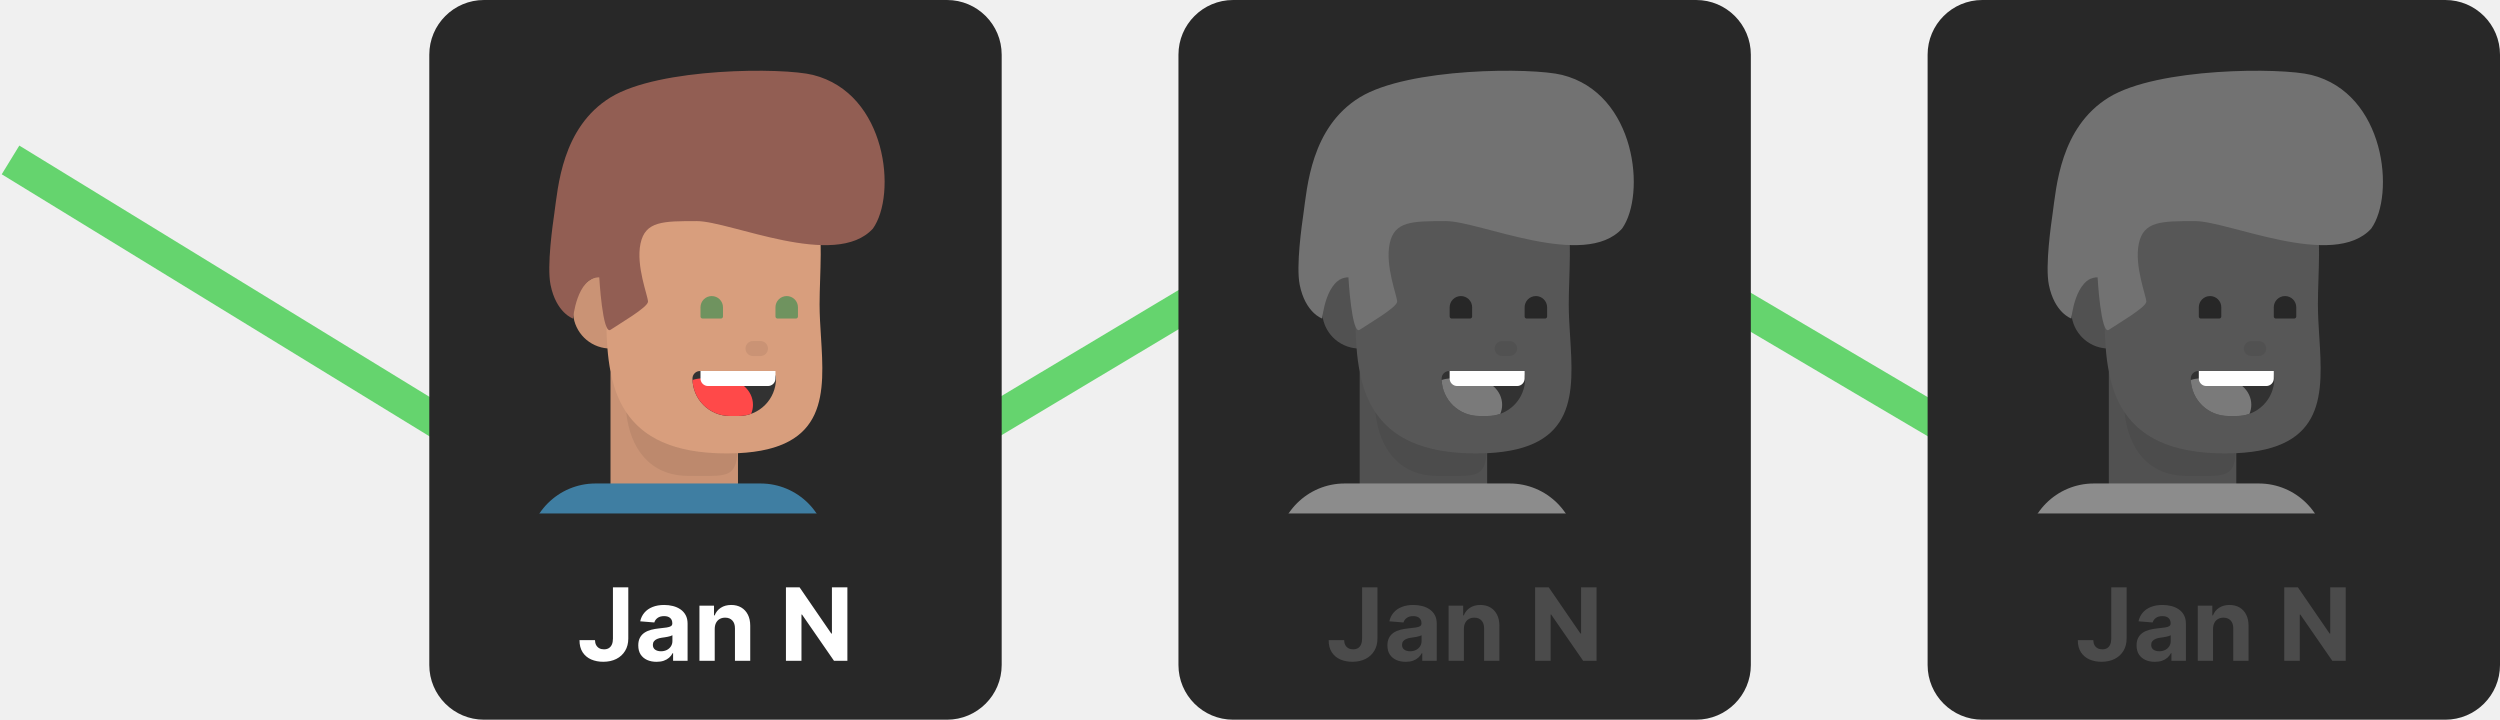
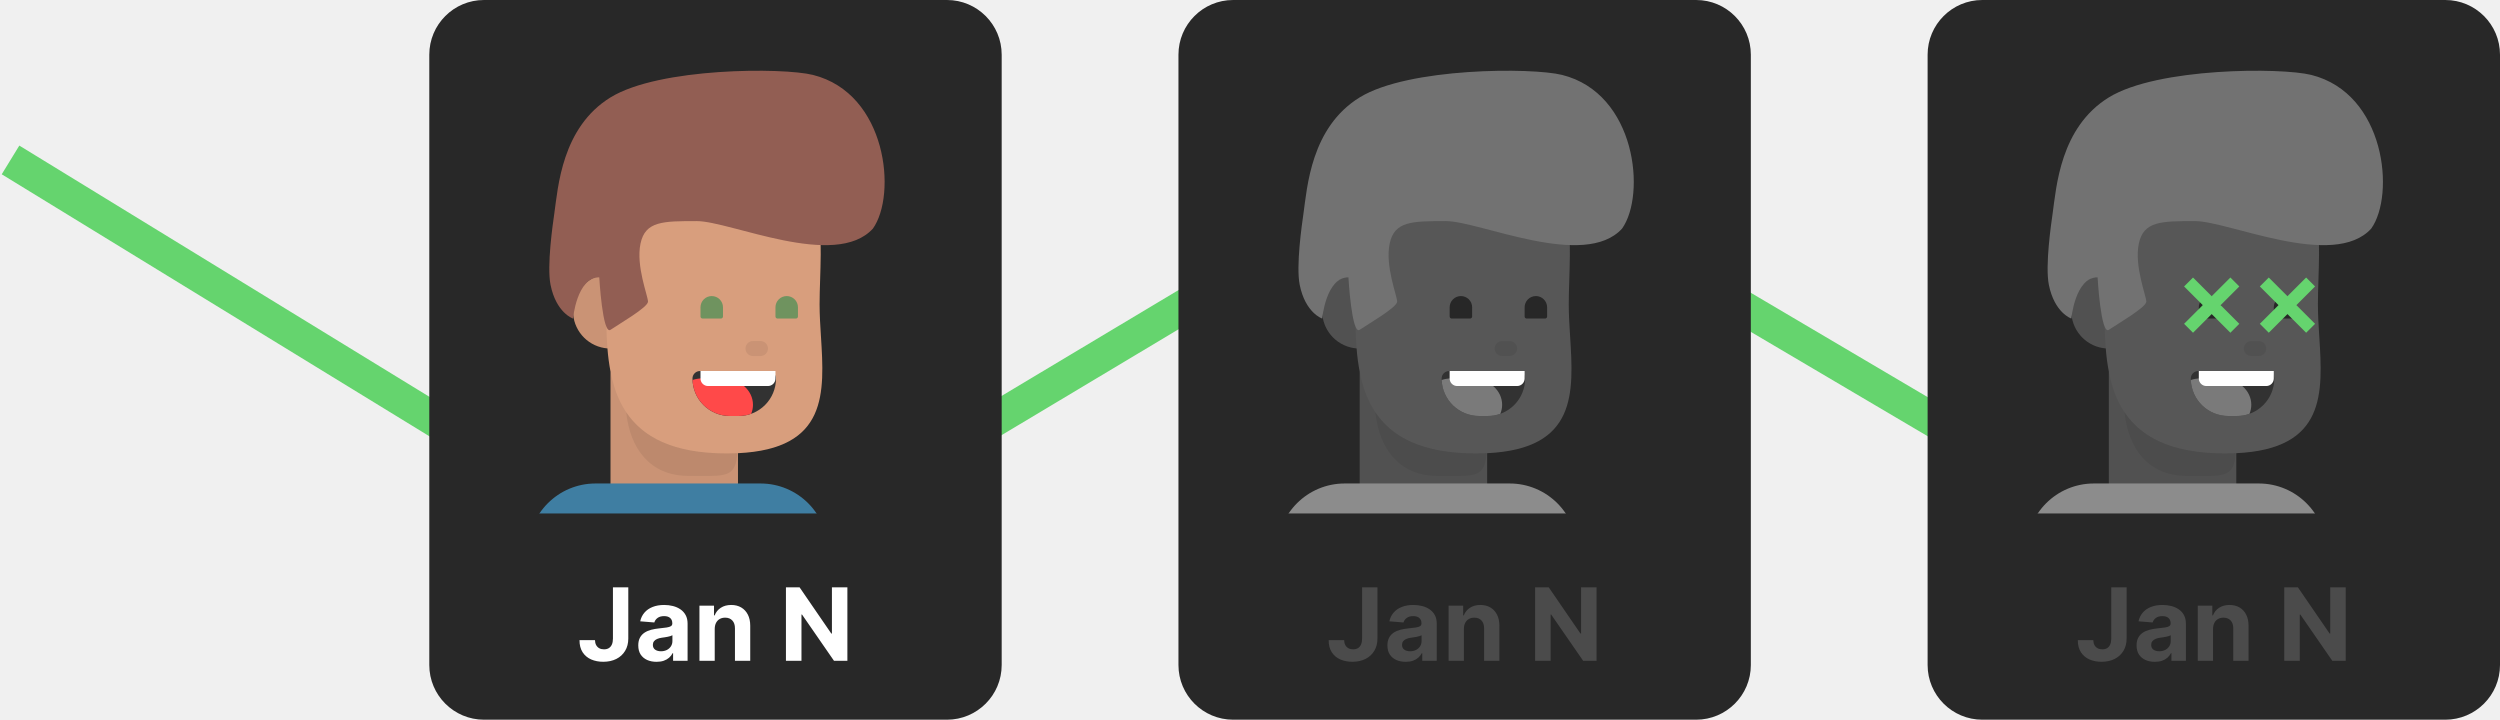
- <svg xmlns="http://www.w3.org/2000/svg" viewBox="0 0 594 171" fill="none">
+ <svg xmlns="http://www.w3.org/2000/svg" width="594" height="171" viewBox="0 0 594 171" fill="none">
  <path d="M2.5 38L169 140L347 33.5L527.5 140" stroke="#65D46E" stroke-width="8" />
  <path d="M102 13C102 5.82 107.82 0 115 0H225C232.18 0 238 5.82 238 13V158C238 165.18 232.18 171 225 171H115C107.82 171 102 165.18 102 158V13Z" fill="#282828" />
  <mask id="mask0_449_8533" style="mask-type:alpha" maskUnits="userSpaceOnUse" x="113" y="8" width="114" height="114">
    <path d="M227 8H113V122H227V8Z" fill="white" />
  </mask>
  <g mask="url(#mask0_449_8533)">
    <path d="M195.062 79.978C195.899 93.324 196.735 106.672 175.344 107.677V125.333C175.344 125.333 168.854 129.125 160.203 129.125C151.551 129.125 145.062 122.932 145.062 122.932V88.327C144.713 86.494 144.468 84.643 144.328 82.782C142.238 82.611 140.275 81.708 138.785 80.231C137.295 78.754 136.374 76.799 136.185 74.71C135.995 72.621 136.549 70.532 137.749 68.812C138.949 67.091 140.717 65.849 142.743 65.305C140.36 48.333 144.186 31.156 170.002 31.156C195.985 31.156 195.358 50.892 194.862 66.452C194.797 68.491 194.734 70.46 194.734 72.301C194.734 74.8 194.896 77.389 195.06 79.978H195.062Z" fill="#D89E7D" />
    <path d="M144.328 82.784C144.047 79.275 144.047 75.705 144.047 72.303C143.512 69.991 143.076 67.656 142.741 65.306C140.719 65.855 138.955 67.098 137.759 68.818C136.563 70.538 136.011 72.624 136.2 74.71C136.389 76.797 137.308 78.75 138.794 80.226C140.28 81.703 142.239 82.608 144.327 82.784H144.328ZM145.062 88.324V122.926C145.062 122.926 151.551 129.12 160.203 129.12C168.854 129.12 175.343 125.326 175.343 125.326V107.673C174.488 107.713 173.6 107.732 172.675 107.732C153.452 107.732 147.137 98.922 145.062 88.322V88.324Z" fill="black" fill-opacity="0.07" />
    <path d="M175.222 107.679C174.405 107.716 173.557 107.736 172.675 107.736C159.765 107.736 152.677 103.762 148.785 97.939C149.681 106.53 154.417 113.067 163.557 113.067C164.43 113.067 165.239 113.074 165.988 113.079C172.75 113.138 174.756 113.156 175.222 107.681V107.679Z" fill="black" fill-opacity="0.07" />
    <path d="M180.688 81.031H178.906C177.922 81.031 177.125 81.829 177.125 82.812C177.125 83.796 177.922 84.594 178.906 84.594H180.688C181.671 84.594 182.469 83.796 182.469 82.812C182.469 81.829 181.671 81.031 180.688 81.031Z" fill="black" fill-opacity="0.07" />
    <path d="M180.688 114.875H141.5C132.646 114.875 125.469 122.052 125.469 130.906V139.812C125.469 148.666 132.646 155.844 141.5 155.844H180.688C189.541 155.844 196.719 148.666 196.719 139.812V130.906C196.719 122.052 189.541 114.875 180.688 114.875Z" fill="#3F7EA2" />
    <path d="M152.184 57.875C151.064 63.219 153.965 70.312 153.965 71.669C153.965 73.026 146.965 77.057 145.059 78.361C143.155 79.663 142.387 65.892 142.387 65.892C137.043 65.892 136.153 75.689 136.153 75.689C136.153 75.689 132.156 74.371 130.809 67.674C129.901 63.149 131.342 53.265 131.7 50.752C132.59 44.517 133.481 30.267 145.059 23.142C156.637 16.017 186.028 16.017 193.153 17.799C210.776 22.204 213.135 46.274 207.403 54.314C198.496 64.111 173.559 52.533 165.543 52.533C157.528 52.533 153.306 52.533 152.184 57.877V57.875Z" fill="#925E53" />
    <path d="M164.532 89.938C164.532 89.465 164.719 89.012 165.053 88.678C165.388 88.344 165.841 88.156 166.313 88.156H182.597C183.07 88.156 183.523 88.344 183.857 88.678C184.191 89.012 184.378 89.465 184.378 89.938C184.378 92.3 183.44 94.565 181.77 96.235C180.1 97.905 177.834 98.844 175.472 98.844H173.438C171.076 98.844 168.811 97.905 167.14 96.235C165.47 94.565 164.532 92.3 164.532 89.938V89.938Z" fill="#323232" />
    <path d="M178.472 98.324C177.509 98.667 176.495 98.842 175.472 98.84H173.438C171.138 98.84 168.927 97.95 167.268 96.356C165.609 94.763 164.631 92.589 164.539 90.29C165.9 89.782 167.92 89.84 169.913 89.898C170.547 89.916 171.178 89.934 171.783 89.934C175.72 89.934 178.908 92.727 178.908 96.168C178.908 96.927 178.753 97.652 178.472 98.324V98.324Z" fill="#FF4949" />
    <path d="M166.438 88.156H184.25V89.938C184.25 90.41 184.062 90.863 183.728 91.197C183.394 91.531 182.941 91.719 182.469 91.719H168.219C167.746 91.719 167.293 91.531 166.959 91.197C166.625 90.863 166.438 90.41 166.438 89.938V88.156Z" fill="white" />
    <path d="M166.438 73.016C166.438 72.307 166.719 71.627 167.22 71.126C167.721 70.625 168.401 70.344 169.109 70.344C169.818 70.344 170.498 70.625 170.999 71.126C171.5 71.627 171.781 72.307 171.781 73.016V75.201C171.781 75.468 171.564 75.688 171.295 75.688H166.924C166.795 75.688 166.671 75.636 166.58 75.545C166.489 75.454 166.438 75.33 166.438 75.201V73.016V73.016ZM184.25 73.016C184.25 72.307 184.531 71.627 185.033 71.126C185.534 70.625 186.213 70.344 186.922 70.344C187.631 70.344 188.31 70.625 188.811 71.126C189.312 71.627 189.594 72.307 189.594 73.016V75.201C189.594 75.468 189.376 75.688 189.107 75.688H184.736C184.607 75.688 184.484 75.636 184.392 75.545C184.301 75.454 184.25 75.33 184.25 75.201V73.016V73.016Z" fill="#6F935F" />
  </g>
  <path d="M145.635 139.545H149.282V151.716C149.282 152.841 149.029 153.818 148.524 154.648C148.024 155.477 147.328 156.116 146.436 156.565C145.544 157.014 144.507 157.239 143.325 157.239C142.274 157.239 141.319 157.054 140.461 156.685C139.609 156.31 138.933 155.741 138.433 154.98C137.933 154.213 137.686 153.25 137.691 152.091H141.365C141.376 152.551 141.47 152.946 141.646 153.276C141.828 153.599 142.075 153.849 142.387 154.026C142.706 154.196 143.081 154.281 143.512 154.281C143.967 154.281 144.35 154.185 144.663 153.991C144.981 153.793 145.223 153.503 145.387 153.122C145.552 152.741 145.635 152.273 145.635 151.716V139.545ZM155.998 157.247C155.163 157.247 154.419 157.102 153.765 156.812C153.112 156.517 152.595 156.082 152.214 155.509C151.839 154.929 151.652 154.207 151.652 153.344C151.652 152.616 151.785 152.006 152.052 151.511C152.319 151.017 152.683 150.619 153.143 150.318C153.603 150.017 154.126 149.79 154.711 149.636C155.302 149.483 155.922 149.375 156.569 149.312C157.331 149.233 157.944 149.159 158.41 149.091C158.876 149.017 159.214 148.909 159.424 148.767C159.635 148.625 159.74 148.415 159.74 148.136V148.085C159.74 147.545 159.569 147.128 159.228 146.832C158.893 146.537 158.416 146.389 157.797 146.389C157.143 146.389 156.623 146.534 156.237 146.824C155.85 147.108 155.595 147.466 155.47 147.898L152.112 147.625C152.282 146.83 152.618 146.142 153.118 145.562C153.618 144.977 154.262 144.528 155.052 144.216C155.848 143.898 156.768 143.739 157.814 143.739C158.541 143.739 159.237 143.824 159.902 143.994C160.572 144.165 161.166 144.429 161.683 144.787C162.206 145.145 162.618 145.605 162.919 146.168C163.22 146.724 163.37 147.392 163.37 148.17V157H159.927V155.185H159.825C159.615 155.594 159.333 155.955 158.981 156.267C158.629 156.574 158.206 156.815 157.711 156.991C157.217 157.162 156.646 157.247 155.998 157.247ZM157.038 154.741C157.572 154.741 158.044 154.636 158.453 154.426C158.862 154.21 159.183 153.92 159.416 153.557C159.649 153.193 159.765 152.781 159.765 152.321V150.932C159.652 151.006 159.495 151.074 159.297 151.136C159.103 151.193 158.885 151.247 158.64 151.298C158.396 151.344 158.152 151.386 157.907 151.426C157.663 151.46 157.441 151.491 157.243 151.52C156.816 151.582 156.444 151.682 156.126 151.818C155.808 151.955 155.561 152.139 155.385 152.372C155.208 152.599 155.12 152.884 155.12 153.224C155.12 153.719 155.299 154.097 155.657 154.358C156.021 154.614 156.481 154.741 157.038 154.741ZM169.818 149.432V157H166.187V143.909H169.647V146.219H169.801C170.091 145.457 170.576 144.855 171.258 144.412C171.94 143.963 172.767 143.739 173.738 143.739C174.647 143.739 175.44 143.938 176.116 144.335C176.792 144.733 177.318 145.301 177.693 146.04C178.068 146.773 178.255 147.648 178.255 148.665V157H174.625V149.312C174.63 148.511 174.426 147.886 174.011 147.438C173.596 146.983 173.025 146.756 172.298 146.756C171.809 146.756 171.377 146.861 171.002 147.071C170.633 147.281 170.343 147.588 170.133 147.991C169.929 148.389 169.824 148.869 169.818 149.432ZM201.339 139.545V157H198.152L190.558 146.014H190.43V157H186.74V139.545H189.978L197.512 150.523H197.666V139.545H201.339Z" fill="white" />
  <path d="M280 13C280 5.82 285.82 0 293 0H403C410.18 0 416 5.82 416 13V158C416 165.18 410.18 171 403 171H293C285.82 171 280 165.18 280 158V13Z" fill="#282828" />
  <mask id="mask1_449_8533" style="mask-type:alpha" maskUnits="userSpaceOnUse" x="291" y="8" width="114" height="114">
    <path d="M405 8H291V122H405V8Z" fill="white" />
  </mask>
  <g mask="url(#mask1_449_8533)">
    <path d="M373.062 79.978C373.899 93.324 374.735 106.672 353.344 107.677V125.333C353.344 125.333 346.855 129.125 338.203 129.125C329.552 129.125 323.063 122.932 323.063 122.932V88.327C322.714 86.494 322.468 84.643 322.329 82.782C320.238 82.611 318.275 81.708 316.785 80.231C315.295 78.754 314.375 76.799 314.185 74.71C313.996 72.621 314.55 70.532 315.749 68.812C316.949 67.091 318.718 65.849 320.743 65.305C318.36 48.333 322.186 31.156 348.002 31.156C373.985 31.156 373.358 50.892 372.863 66.452C372.797 68.491 372.734 70.46 372.734 72.301C372.734 74.8 372.897 77.389 373.06 79.978H373.062Z" fill="#575757" />
    <path d="M322.329 82.784C322.047 79.275 322.047 75.705 322.047 72.303C321.512 69.991 321.077 67.656 320.741 65.306C318.72 65.855 316.956 67.098 315.759 68.818C314.563 70.538 314.011 72.624 314.2 74.71C314.39 76.797 315.308 78.75 316.794 80.226C318.28 81.703 320.239 82.608 322.327 82.784H322.329ZM323.062 88.324V122.926C323.062 122.926 329.552 129.12 338.203 129.12C346.855 129.12 353.344 125.326 353.344 125.326V107.673C352.489 107.713 351.6 107.732 350.675 107.732C331.452 107.732 325.138 98.922 323.062 88.322V88.324Z" fill="black" fill-opacity="0.07" />
    <path d="M353.223 107.679C352.405 107.716 351.557 107.736 350.676 107.736C337.765 107.736 330.677 103.762 326.785 97.939C327.681 106.53 332.418 113.067 341.557 113.067C342.43 113.067 343.239 113.074 343.989 113.079C350.75 113.138 352.756 113.156 353.223 107.681V107.679Z" fill="black" fill-opacity="0.07" />
    <path d="M358.688 81.031H356.906C355.922 81.031 355.125 81.829 355.125 82.812C355.125 83.796 355.922 84.594 356.906 84.594H358.688C359.671 84.594 360.469 83.796 360.469 82.812C360.469 81.829 359.671 81.031 358.688 81.031Z" fill="black" fill-opacity="0.07" />
    <path d="M358.688 114.875H319.5C310.646 114.875 303.469 122.052 303.469 130.906V139.812C303.469 148.666 310.646 155.844 319.5 155.844H358.688C367.541 155.844 374.719 148.666 374.719 139.812V130.906C374.719 122.052 367.541 114.875 358.688 114.875Z" fill="#8C8C8C" />
    <path d="M330.184 57.875C329.064 63.219 331.965 70.312 331.965 71.669C331.965 73.026 324.965 77.057 323.059 78.361C321.155 79.663 320.387 65.892 320.387 65.892C315.043 65.892 314.153 75.689 314.153 75.689C314.153 75.689 310.156 74.371 308.809 67.674C307.901 63.149 309.342 53.265 309.7 50.752C310.59 44.517 311.481 30.267 323.059 23.142C334.637 16.017 364.028 16.017 371.153 17.799C388.776 22.204 391.135 46.274 385.403 54.314C376.496 64.111 351.559 52.533 343.543 52.533C335.528 52.533 331.306 52.533 330.184 57.877V57.875Z" fill="#727272" />
    <path d="M342.531 89.938C342.531 89.465 342.719 89.012 343.053 88.678C343.387 88.344 343.84 88.156 344.313 88.156H360.597C361.069 88.156 361.522 88.344 361.856 88.678C362.191 89.012 362.378 89.465 362.378 89.938C362.378 92.3 361.44 94.565 359.77 96.235C358.099 97.905 355.834 98.844 353.472 98.844H351.438C349.076 98.844 346.81 97.905 345.14 96.235C343.47 94.565 342.531 92.3 342.531 89.938V89.938Z" fill="#323232" />
    <path d="M356.472 98.324C355.509 98.667 354.494 98.842 353.472 98.84H351.438C349.137 98.84 346.926 97.95 345.267 96.356C343.608 94.763 342.631 92.589 342.539 90.29C343.899 89.782 345.919 89.84 347.913 89.898C348.547 89.916 349.177 89.934 349.783 89.934C353.719 89.934 356.908 92.727 356.908 96.168C356.908 96.927 356.753 97.652 356.472 98.324V98.324Z" fill="#7A7A7A" />
    <path d="M344.438 88.156H362.25V89.938C362.25 90.41 362.062 90.863 361.728 91.197C361.394 91.531 360.941 91.719 360.469 91.719H346.219C345.746 91.719 345.293 91.531 344.959 91.197C344.625 90.863 344.438 90.41 344.438 89.938V88.156Z" fill="white" />
    <path d="M344.438 73.016C344.438 72.307 344.719 71.627 345.22 71.126C345.721 70.625 346.401 70.344 347.109 70.344C347.818 70.344 348.498 70.625 348.999 71.126C349.5 71.627 349.781 72.307 349.781 73.016V75.201C349.781 75.468 349.564 75.688 349.295 75.688H344.924C344.795 75.688 344.671 75.636 344.58 75.545C344.489 75.454 344.438 75.33 344.438 75.201V73.016V73.016ZM362.25 73.016C362.25 72.307 362.531 71.627 363.033 71.126C363.534 70.625 364.213 70.344 364.922 70.344C365.631 70.344 366.31 70.625 366.811 71.126C367.312 71.627 367.594 72.307 367.594 73.016V75.201C367.594 75.468 367.376 75.688 367.107 75.688H362.736C362.607 75.688 362.484 75.636 362.392 75.545C362.301 75.454 362.25 75.33 362.25 75.201V73.016V73.016Z" fill="#272727" />
  </g>
  <path d="M323.635 139.545H327.282V151.716C327.282 152.841 327.029 153.818 326.524 154.648C326.024 155.477 325.328 156.116 324.436 156.565C323.544 157.014 322.507 157.239 321.325 157.239C320.274 157.239 319.319 157.054 318.461 156.685C317.609 156.31 316.933 155.741 316.433 154.98C315.933 154.213 315.686 153.25 315.691 152.091H319.365C319.376 152.551 319.47 152.946 319.646 153.276C319.828 153.599 320.075 153.849 320.387 154.026C320.706 154.196 321.081 154.281 321.512 154.281C321.967 154.281 322.35 154.185 322.663 153.991C322.981 153.793 323.223 153.503 323.387 153.122C323.552 152.741 323.635 152.273 323.635 151.716V139.545ZM333.998 157.247C333.163 157.247 332.419 157.102 331.765 156.812C331.112 156.517 330.595 156.082 330.214 155.509C329.839 154.929 329.652 154.207 329.652 153.344C329.652 152.616 329.785 152.006 330.052 151.511C330.319 151.017 330.683 150.619 331.143 150.318C331.603 150.017 332.126 149.79 332.711 149.636C333.302 149.483 333.922 149.375 334.569 149.312C335.331 149.233 335.944 149.159 336.41 149.091C336.876 149.017 337.214 148.909 337.424 148.767C337.635 148.625 337.74 148.415 337.74 148.136V148.085C337.74 147.545 337.569 147.128 337.228 146.832C336.893 146.537 336.416 146.389 335.797 146.389C335.143 146.389 334.623 146.534 334.237 146.824C333.85 147.108 333.595 147.466 333.47 147.898L330.112 147.625C330.282 146.83 330.618 146.142 331.118 145.562C331.618 144.977 332.262 144.528 333.052 144.216C333.848 143.898 334.768 143.739 335.814 143.739C336.541 143.739 337.237 143.824 337.902 143.994C338.572 144.165 339.166 144.429 339.683 144.787C340.206 145.145 340.618 145.605 340.919 146.168C341.22 146.724 341.37 147.392 341.37 148.17V157H337.927V155.185H337.825C337.615 155.594 337.333 155.955 336.981 156.267C336.629 156.574 336.206 156.815 335.711 156.991C335.217 157.162 334.646 157.247 333.998 157.247ZM335.038 154.741C335.572 154.741 336.044 154.636 336.453 154.426C336.862 154.21 337.183 153.92 337.416 153.557C337.649 153.193 337.765 152.781 337.765 152.321V150.932C337.652 151.006 337.495 151.074 337.297 151.136C337.103 151.193 336.885 151.247 336.64 151.298C336.396 151.344 336.152 151.386 335.907 151.426C335.663 151.46 335.441 151.491 335.243 151.52C334.816 151.582 334.444 151.682 334.126 151.818C333.808 151.955 333.561 152.139 333.385 152.372C333.208 152.599 333.12 152.884 333.12 153.224C333.12 153.719 333.299 154.097 333.657 154.358C334.021 154.614 334.481 154.741 335.038 154.741ZM347.818 149.432V157H344.187V143.909H347.647V146.219H347.801C348.091 145.457 348.576 144.855 349.258 144.412C349.94 143.963 350.767 143.739 351.738 143.739C352.647 143.739 353.44 143.938 354.116 144.335C354.792 144.733 355.318 145.301 355.693 146.04C356.068 146.773 356.255 147.648 356.255 148.665V157H352.625V149.312C352.63 148.511 352.426 147.886 352.011 147.438C351.596 146.983 351.025 146.756 350.298 146.756C349.809 146.756 349.377 146.861 349.002 147.071C348.633 147.281 348.343 147.588 348.133 147.991C347.929 148.389 347.824 148.869 347.818 149.432ZM379.339 139.545V157H376.152L368.558 146.014H368.43V157H364.74V139.545H367.978L375.512 150.523H375.666V139.545H379.339Z" fill="#4B4B4B" />
  <path d="M458 13C458 5.82 463.82 0 471 0H581C588.18 0 594 5.82 594 13V158C594 165.18 588.18 171 581 171H471C463.82 171 458 165.18 458 158V13Z" fill="#282828" />
  <mask id="mask2_449_8533" style="mask-type:alpha" maskUnits="userSpaceOnUse" x="469" y="8" width="114" height="114">
    <path d="M583 8H469V122H583V8Z" fill="white" />
  </mask>
  <g mask="url(#mask2_449_8533)">
    <path d="M551.062 79.978C551.899 93.324 552.735 106.672 531.344 107.677V125.333C531.344 125.333 524.855 129.125 516.203 129.125C507.552 129.125 501.063 122.932 501.063 122.932V88.327C500.714 86.494 500.468 84.643 500.329 82.782C498.238 82.611 496.275 81.708 494.785 80.231C493.295 78.754 492.375 76.799 492.185 74.71C491.996 72.621 492.55 70.532 493.749 68.812C494.949 67.091 496.718 65.849 498.743 65.305C496.36 48.333 500.186 31.156 526.002 31.156C551.985 31.156 551.358 50.892 550.863 66.452C550.797 68.491 550.734 70.46 550.734 72.301C550.734 74.8 550.897 77.389 551.06 79.978H551.062Z" fill="#575757" />
    <path d="M500.329 82.784C500.047 79.275 500.047 75.705 500.047 72.303C499.512 69.991 499.077 67.656 498.741 65.306C496.72 65.855 494.956 67.098 493.759 68.818C492.563 70.538 492.011 72.624 492.2 74.71C492.39 76.797 493.308 78.75 494.794 80.226C496.28 81.703 498.239 82.608 500.327 82.784H500.329ZM501.062 88.324V122.926C501.062 122.926 507.552 129.12 516.203 129.12C524.855 129.12 531.344 125.326 531.344 125.326V107.673C530.489 107.713 529.6 107.732 528.675 107.732C509.452 107.732 503.138 98.922 501.062 88.322V88.324Z" fill="black" fill-opacity="0.07" />
    <path d="M531.223 107.679C530.405 107.716 529.557 107.736 528.676 107.736C515.765 107.736 508.677 103.762 504.785 97.939C505.681 106.53 510.418 113.067 519.557 113.067C520.43 113.067 521.239 113.074 521.989 113.079C528.75 113.138 530.756 113.156 531.223 107.681V107.679Z" fill="black" fill-opacity="0.07" />
    <path d="M536.688 81.031H534.906C533.922 81.031 533.125 81.829 533.125 82.812C533.125 83.796 533.922 84.594 534.906 84.594H536.688C537.671 84.594 538.469 83.796 538.469 82.812C538.469 81.829 537.671 81.031 536.688 81.031Z" fill="black" fill-opacity="0.07" />
    <path d="M536.688 114.875H497.5C488.646 114.875 481.469 122.052 481.469 130.906V139.812C481.469 148.666 488.646 155.844 497.5 155.844H536.688C545.541 155.844 552.719 148.666 552.719 139.812V130.906C552.719 122.052 545.541 114.875 536.688 114.875Z" fill="#8C8C8C" />
    <path d="M508.184 57.875C507.064 63.219 509.965 70.312 509.965 71.669C509.965 73.026 502.965 77.057 501.059 78.361C499.155 79.663 498.387 65.892 498.387 65.892C493.043 65.892 492.153 75.689 492.153 75.689C492.153 75.689 488.156 74.371 486.809 67.674C485.901 63.149 487.342 53.265 487.7 50.752C488.59 44.517 489.481 30.267 501.059 23.142C512.637 16.017 542.028 16.017 549.153 17.799C566.776 22.204 569.135 46.274 563.403 54.314C554.496 64.111 529.559 52.533 521.543 52.533C513.528 52.533 509.306 52.533 508.184 57.877V57.875Z" fill="#727272" />
    <path d="M520.531 89.938C520.531 89.465 520.719 89.012 521.053 88.678C521.387 88.344 521.84 88.156 522.313 88.156H538.597C539.069 88.156 539.522 88.344 539.856 88.678C540.191 89.012 540.378 89.465 540.378 89.938C540.378 92.3 539.44 94.565 537.77 96.235C536.099 97.905 533.834 98.844 531.472 98.844H529.438C527.076 98.844 524.81 97.905 523.14 96.235C521.47 94.565 520.531 92.3 520.531 89.938V89.938Z" fill="#323232" />
    <path d="M534.472 98.324C533.509 98.667 532.494 98.842 531.472 98.84H529.438C527.137 98.84 524.926 97.95 523.267 96.356C521.608 94.763 520.631 92.589 520.539 90.29C521.899 89.782 523.919 89.84 525.913 89.898C526.547 89.916 527.177 89.934 527.783 89.934C531.719 89.934 534.908 92.727 534.908 96.168C534.908 96.927 534.753 97.652 534.472 98.324V98.324Z" fill="#7A7A7A" />
    <path d="M522.438 88.156H540.25V89.938C540.25 90.41 540.062 90.863 539.728 91.197C539.394 91.531 538.941 91.719 538.469 91.719H524.219C523.746 91.719 523.293 91.531 522.959 91.197C522.625 90.863 522.438 90.41 522.438 89.938V88.156Z" fill="white" />
    <path d="M522.438 73.016C522.438 72.307 522.719 71.627 523.22 71.126C523.721 70.625 524.401 70.344 525.109 70.344C525.818 70.344 526.498 70.625 526.999 71.126C527.5 71.627 527.781 72.307 527.781 73.016V75.201C527.781 75.468 527.564 75.688 527.295 75.688H522.924C522.795 75.688 522.671 75.636 522.58 75.545C522.489 75.454 522.438 75.33 522.438 75.201V73.016V73.016ZM540.25 73.016C540.25 72.307 540.531 71.627 541.033 71.126C541.534 70.625 542.213 70.344 542.922 70.344C543.631 70.344 544.31 70.625 544.811 71.126C545.312 71.627 545.594 72.307 545.594 73.016V75.201C545.594 75.468 545.376 75.688 545.107 75.688H540.736C540.607 75.688 540.484 75.636 540.392 75.545C540.301 75.454 540.25 75.33 540.25 75.201V73.016V73.016Z" fill="#272727" />
  </g>
  <path d="M501.635 139.545H505.282V151.716C505.282 152.841 505.029 153.818 504.524 154.648C504.024 155.477 503.328 156.116 502.436 156.565C501.544 157.014 500.507 157.239 499.325 157.239C498.274 157.239 497.319 157.054 496.461 156.685C495.609 156.31 494.933 155.741 494.433 154.98C493.933 154.213 493.686 153.25 493.691 152.091H497.365C497.376 152.551 497.47 152.946 497.646 153.276C497.828 153.599 498.075 153.849 498.387 154.026C498.706 154.196 499.081 154.281 499.512 154.281C499.967 154.281 500.35 154.185 500.663 153.991C500.981 153.793 501.223 153.503 501.387 153.122C501.552 152.741 501.635 152.273 501.635 151.716V139.545ZM511.998 157.247C511.163 157.247 510.419 157.102 509.765 156.812C509.112 156.517 508.595 156.082 508.214 155.509C507.839 154.929 507.652 154.207 507.652 153.344C507.652 152.616 507.785 152.006 508.052 151.511C508.319 151.017 508.683 150.619 509.143 150.318C509.603 150.017 510.126 149.79 510.711 149.636C511.302 149.483 511.922 149.375 512.569 149.312C513.331 149.233 513.944 149.159 514.41 149.091C514.876 149.017 515.214 148.909 515.424 148.767C515.635 148.625 515.74 148.415 515.74 148.136V148.085C515.74 147.545 515.569 147.128 515.228 146.832C514.893 146.537 514.416 146.389 513.797 146.389C513.143 146.389 512.623 146.534 512.237 146.824C511.85 147.108 511.595 147.466 511.47 147.898L508.112 147.625C508.282 146.83 508.618 146.142 509.118 145.562C509.618 144.977 510.262 144.528 511.052 144.216C511.848 143.898 512.768 143.739 513.814 143.739C514.541 143.739 515.237 143.824 515.902 143.994C516.572 144.165 517.166 144.429 517.683 144.787C518.206 145.145 518.618 145.605 518.919 146.168C519.22 146.724 519.37 147.392 519.37 148.17V157H515.927V155.185H515.825C515.615 155.594 515.333 155.955 514.981 156.267C514.629 156.574 514.206 156.815 513.711 156.991C513.217 157.162 512.646 157.247 511.998 157.247ZM513.038 154.741C513.572 154.741 514.044 154.636 514.453 154.426C514.862 154.21 515.183 153.92 515.416 153.557C515.649 153.193 515.765 152.781 515.765 152.321V150.932C515.652 151.006 515.495 151.074 515.297 151.136C515.103 151.193 514.885 151.247 514.64 151.298C514.396 151.344 514.152 151.386 513.907 151.426C513.663 151.46 513.441 151.491 513.243 151.52C512.816 151.582 512.444 151.682 512.126 151.818C511.808 151.955 511.561 152.139 511.385 152.372C511.208 152.599 511.12 152.884 511.12 153.224C511.12 153.719 511.299 154.097 511.657 154.358C512.021 154.614 512.481 154.741 513.038 154.741ZM525.818 149.432V157H522.187V143.909H525.647V146.219H525.801C526.091 145.457 526.576 144.855 527.258 144.412C527.94 143.963 528.767 143.739 529.738 143.739C530.647 143.739 531.44 143.938 532.116 144.335C532.792 144.733 533.318 145.301 533.693 146.04C534.068 146.773 534.255 147.648 534.255 148.665V157H530.625V149.312C530.63 148.511 530.426 147.886 530.011 147.438C529.596 146.983 529.025 146.756 528.298 146.756C527.809 146.756 527.377 146.861 527.002 147.071C526.633 147.281 526.343 147.588 526.133 147.991C525.929 148.389 525.824 148.869 525.818 149.432ZM557.339 139.545V157H554.152L546.558 146.014H546.43V157H542.74V139.545H545.978L553.512 150.523H553.666V139.545H557.339Z" fill="#4B4B4B" />
+   <path d="M520 67L525.5 72.5M531 78L525.5 72.5M525.5 72.5L531 67L520 78" stroke="#65D46E" stroke-width="3" />
+   <path d="M538 67L543.5 72.5M549 78L543.5 72.5M543.5 72.5L549 67L538 78" stroke="#65D46E" stroke-width="3" />
</svg>
